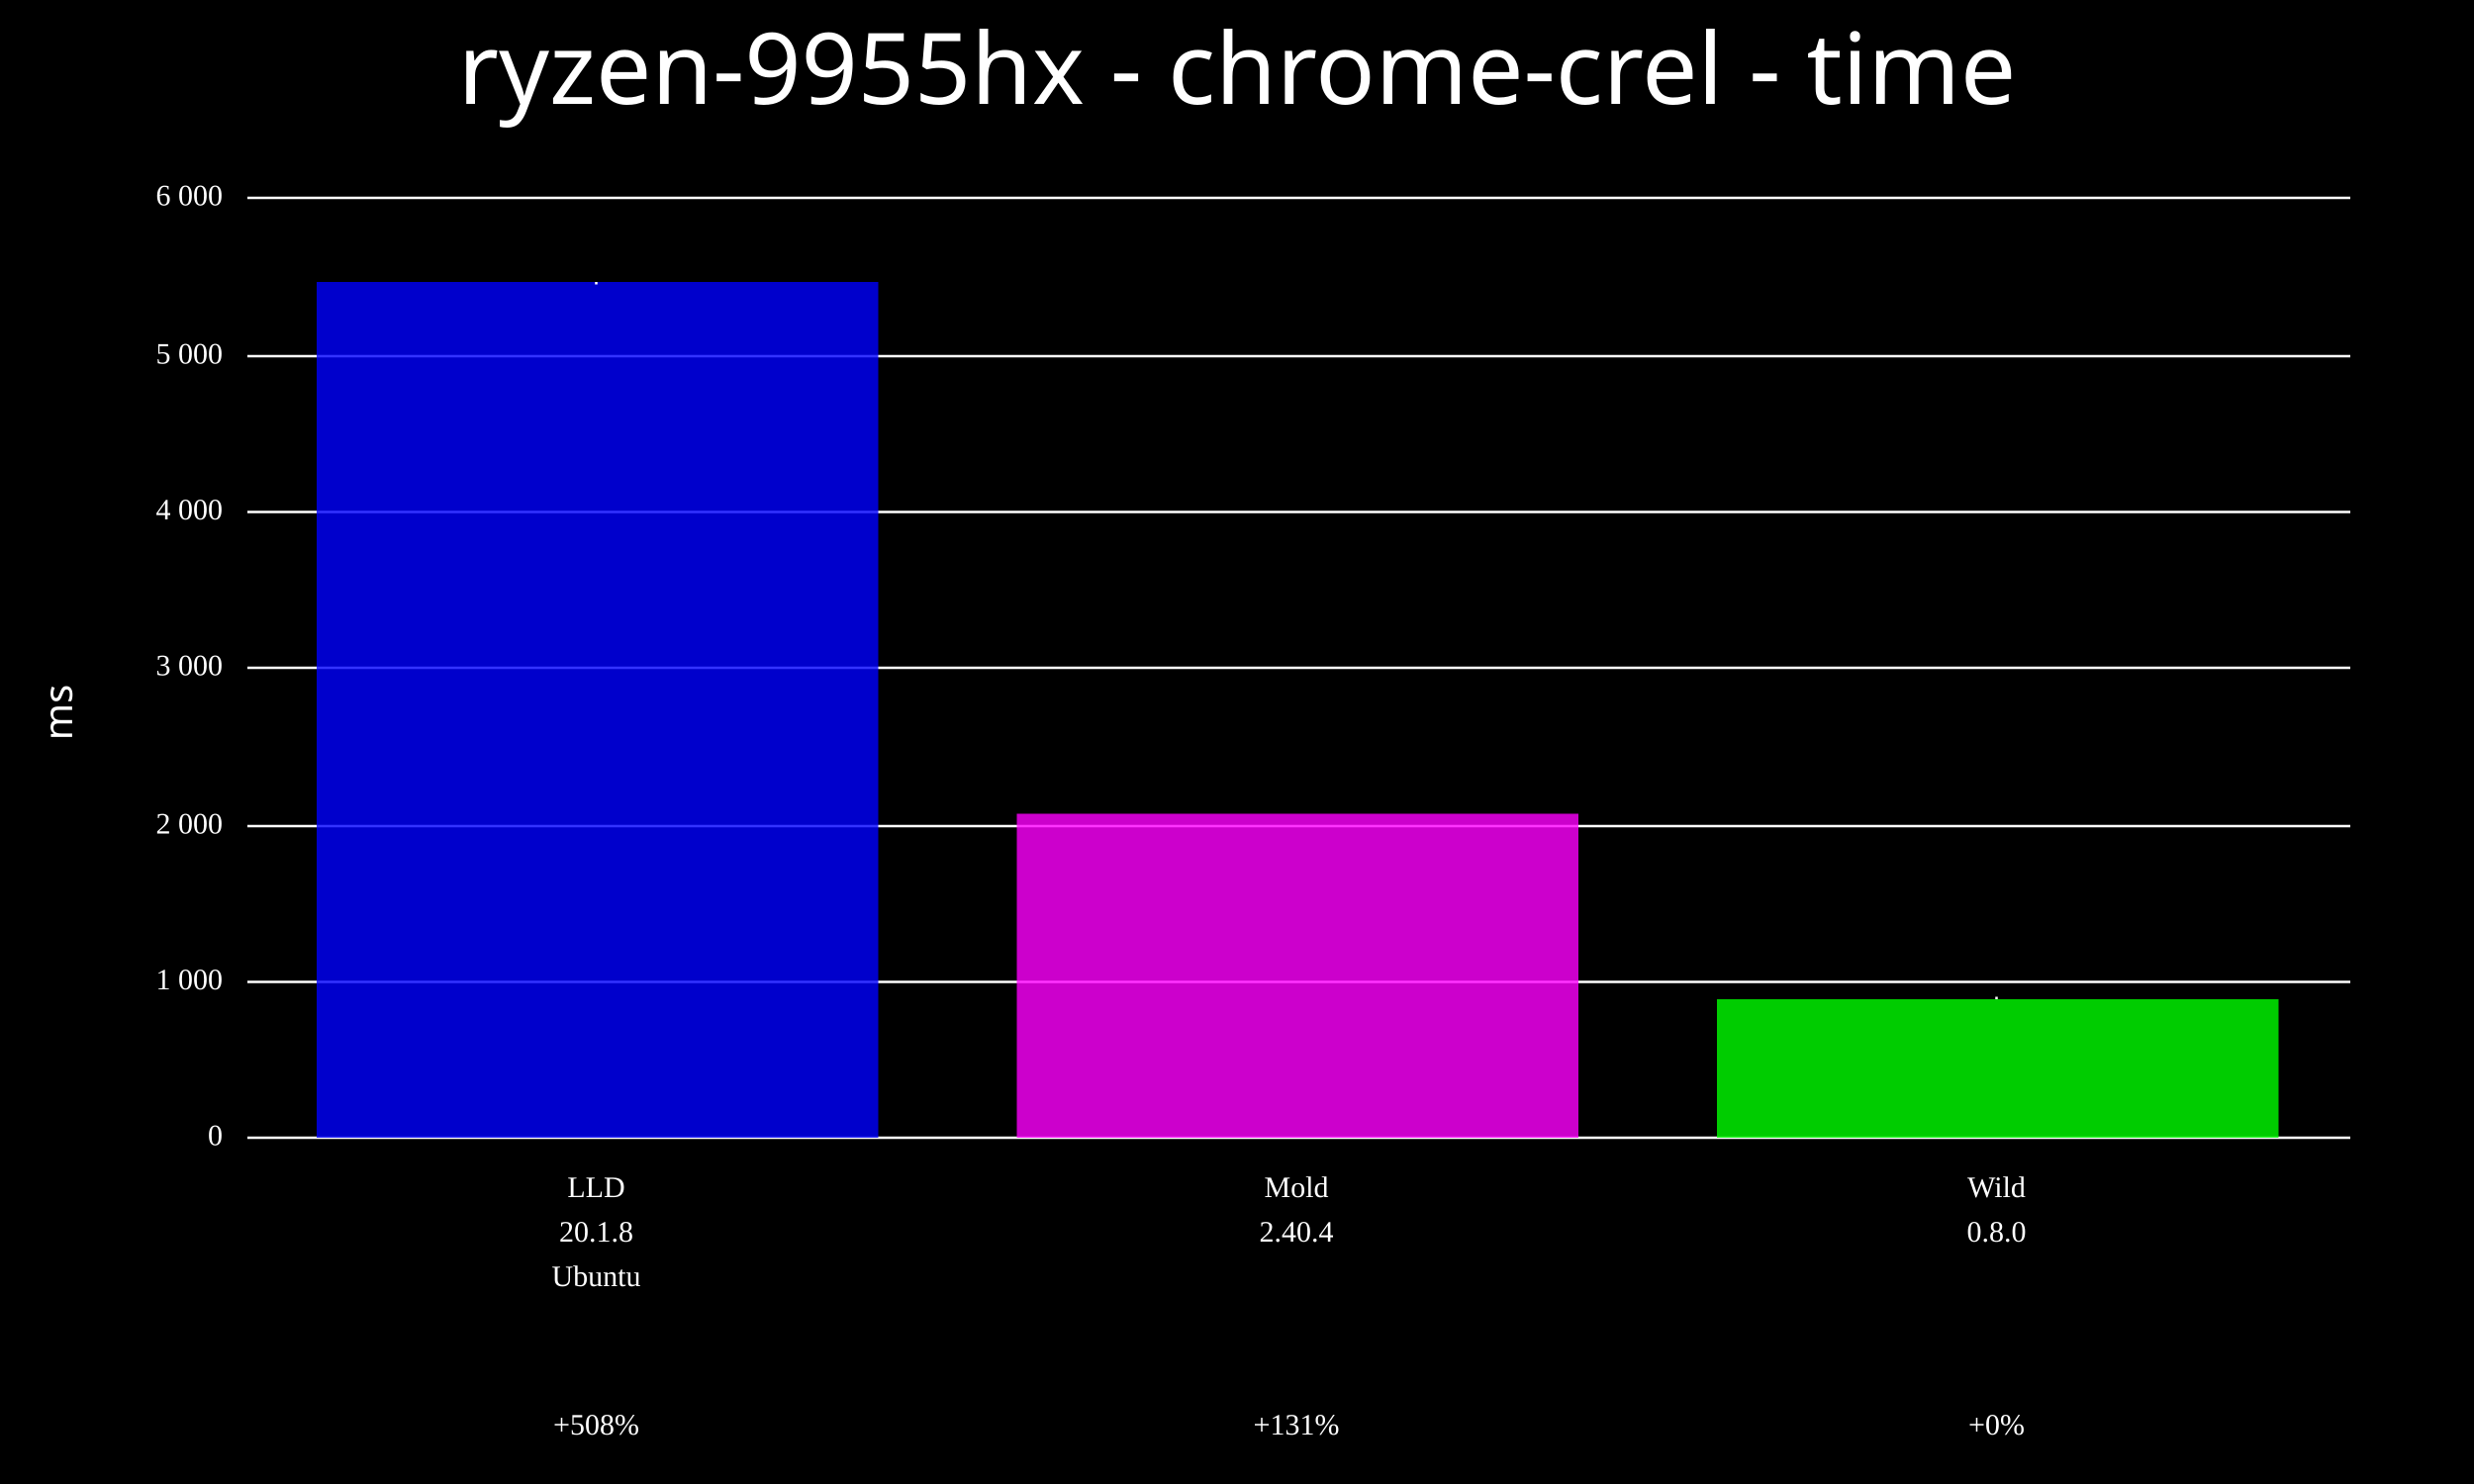
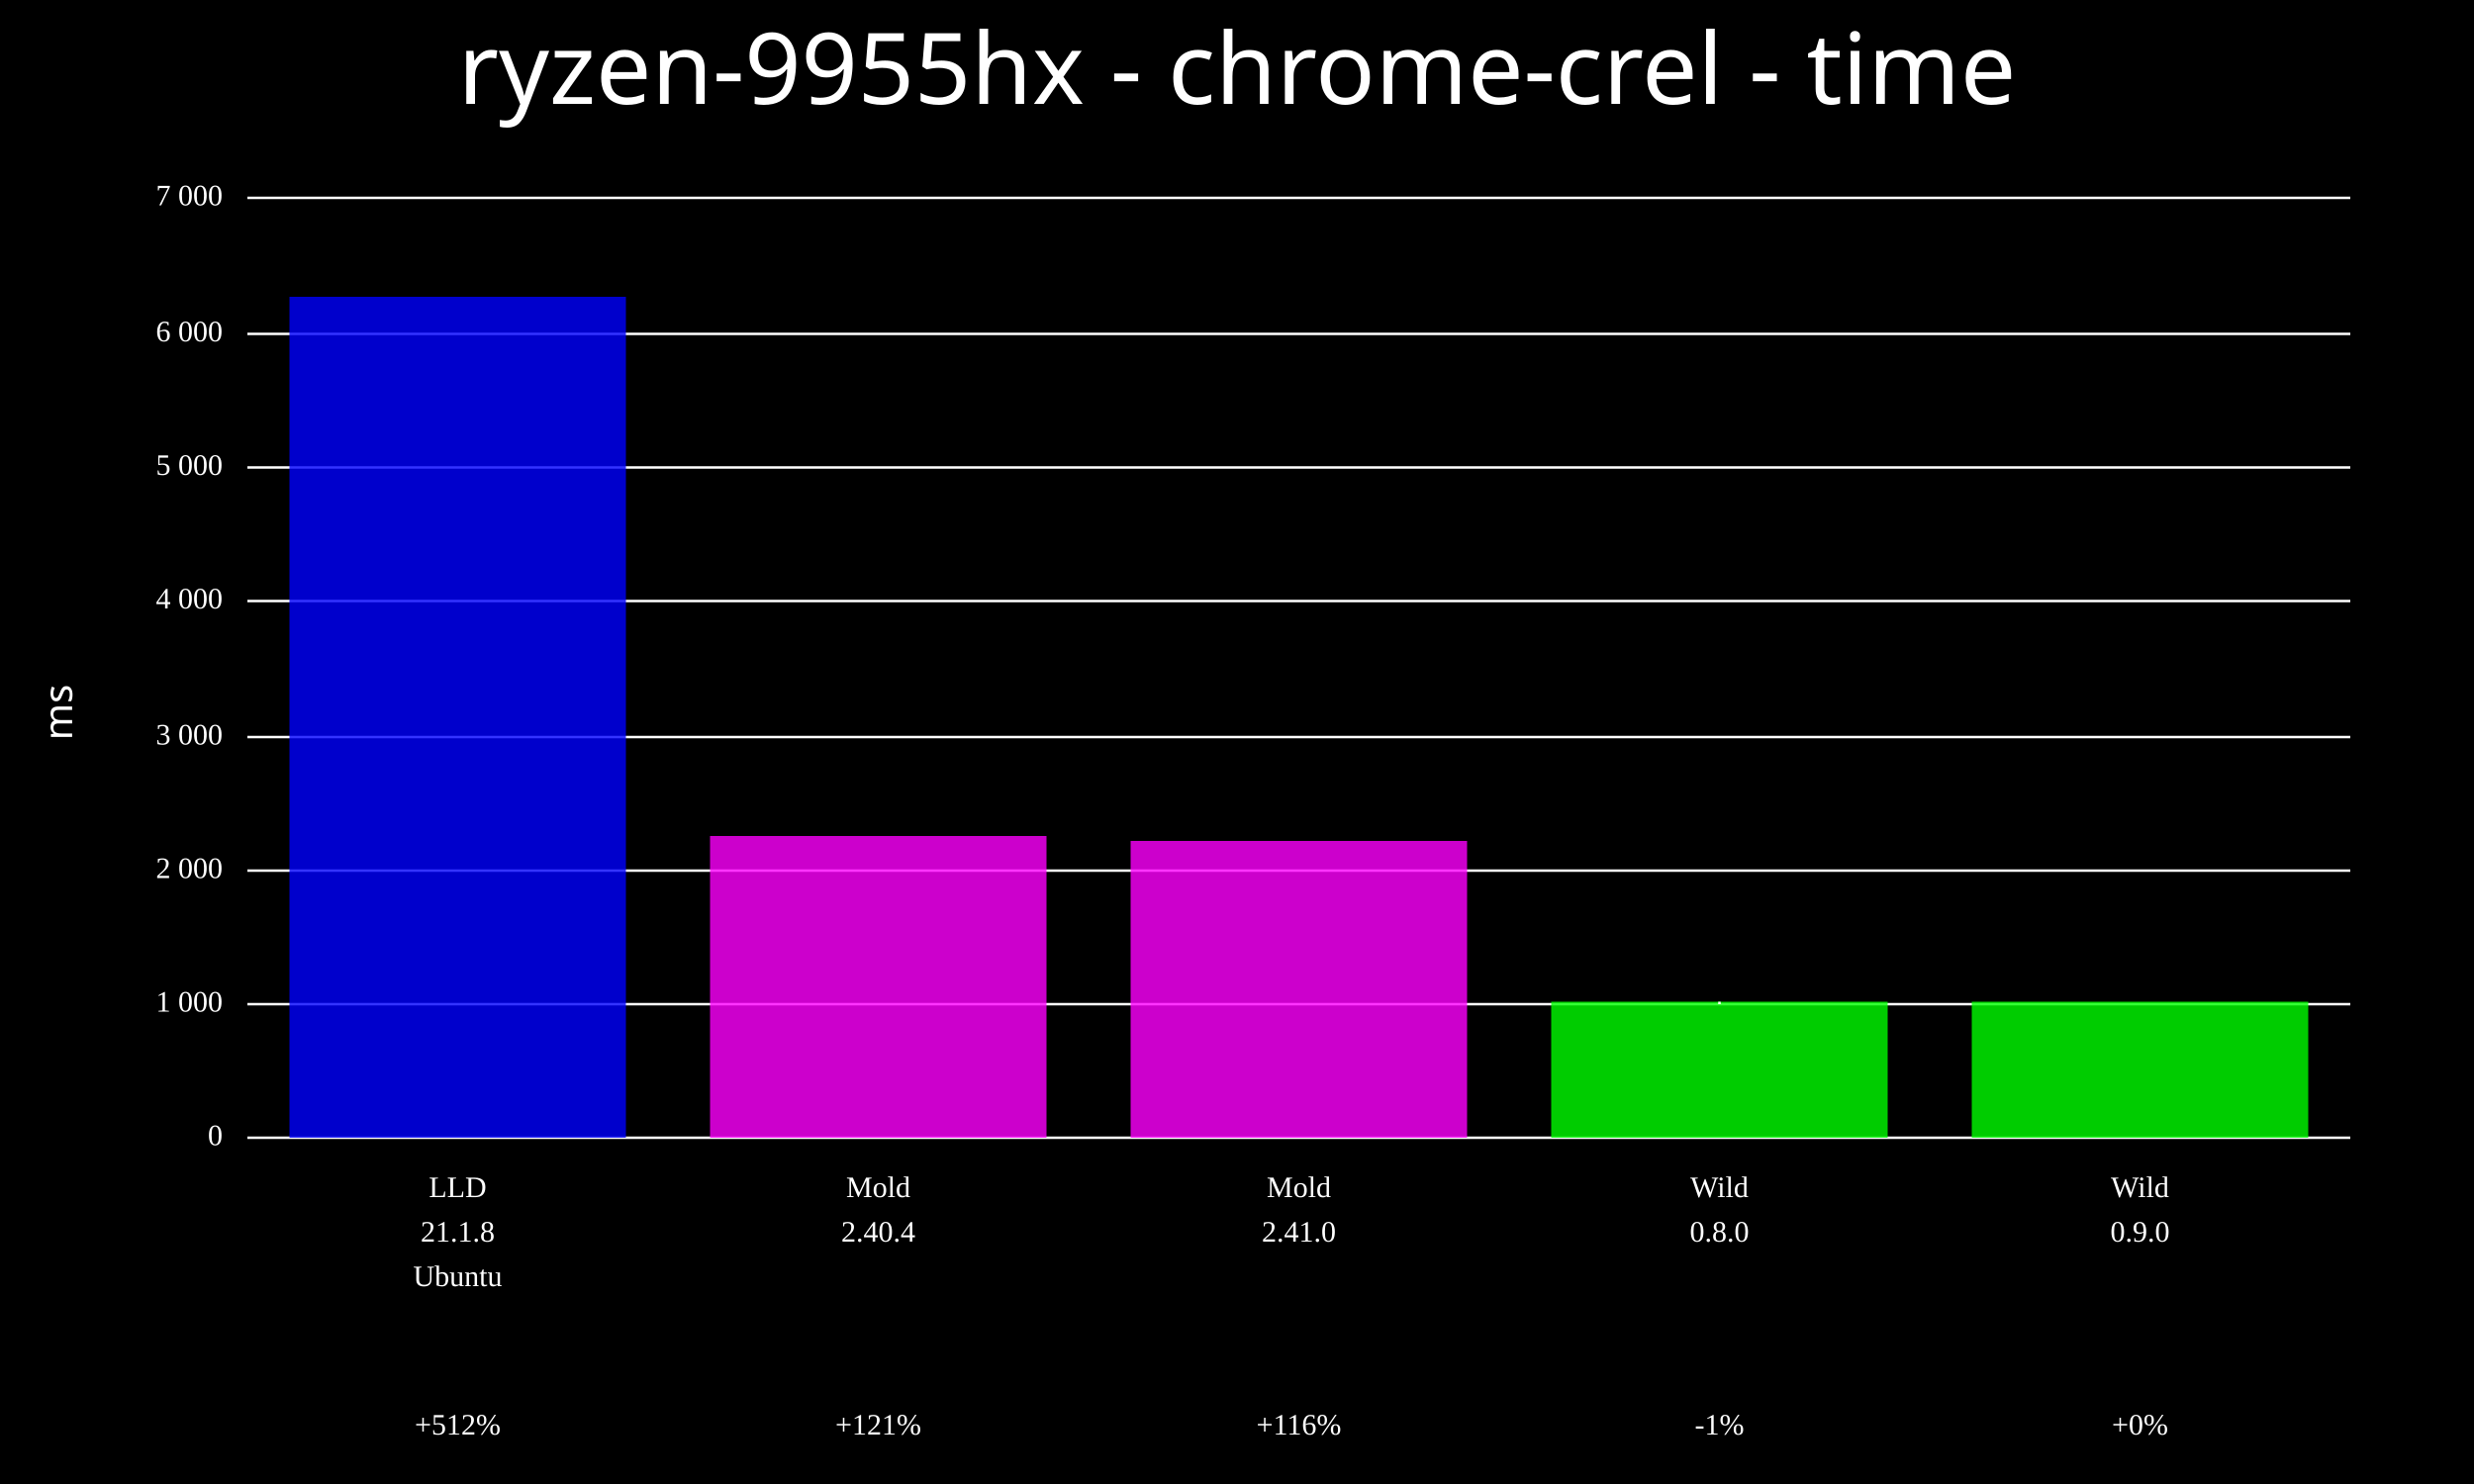
<svg xmlns="http://www.w3.org/2000/svg" width="1000" height="600" viewBox="0 0 1000 600">
  <rect x="0" y="0" width="1000" height="600" fill="#000000" />
  <text x="500" y="10" dy="0.8em" text-anchor="middle" font-family="sans-serif" font-size="40" fill="#FFFFFF">
ryzen-9955hx - chrome-crel - time</text>
  <text x="5" y="300" dy="0.76em" text-anchor="middle" font-family="sans-serif" font-size="16" fill="#FFFFFF" transform="rotate(270, 5, 288)">ms</text>
  <line x1="100" y1="460" x2="950" y2="460" stroke="#FFFFFF" />
  <text x="90" y="460" dy="0.5ex" text-anchor="end" fill="#FFFFFF">0</text>
-   <line x1="100" y1="397" x2="950" y2="397" stroke="#FFFFFF" />
-   <text x="90" y="397" dy="0.5ex" text-anchor="end" fill="#FFFFFF">1 000</text>
-   <line x1="100" y1="334" x2="950" y2="334" stroke="#FFFFFF" />
-   <text x="90" y="334" dy="0.5ex" text-anchor="end" fill="#FFFFFF">2 000</text>
-   <line x1="100" y1="270" x2="950" y2="270" stroke="#FFFFFF" />
-   <text x="90" y="270" dy="0.5ex" text-anchor="end" fill="#FFFFFF">3 000</text>
-   <line x1="100" y1="207" x2="950" y2="207" stroke="#FFFFFF" />
-   <text x="90" y="207" dy="0.5ex" text-anchor="end" fill="#FFFFFF">4 000</text>
-   <line x1="100" y1="144" x2="950" y2="144" stroke="#FFFFFF" />
-   <text x="90" y="144" dy="0.5ex" text-anchor="end" fill="#FFFFFF">5 000</text>
+   <line x1="100" y1="406" x2="950" y2="406" stroke="#FFFFFF" />
+   <text x="90" y="406" dy="0.5ex" text-anchor="end" fill="#FFFFFF">1 000</text>
+   <line x1="100" y1="352" x2="950" y2="352" stroke="#FFFFFF" />
+   <text x="90" y="352" dy="0.5ex" text-anchor="end" fill="#FFFFFF">2 000</text>
+   <line x1="100" y1="298" x2="950" y2="298" stroke="#FFFFFF" />
+   <text x="90" y="298" dy="0.5ex" text-anchor="end" fill="#FFFFFF">3 000</text>
+   <line x1="100" y1="243" x2="950" y2="243" stroke="#FFFFFF" />
+   <text x="90" y="243" dy="0.5ex" text-anchor="end" fill="#FFFFFF">4 000</text>
+   <line x1="100" y1="189" x2="950" y2="189" stroke="#FFFFFF" />
+   <text x="90" y="189" dy="0.5ex" text-anchor="end" fill="#FFFFFF">5 000</text>
+   <line x1="100" y1="135" x2="950" y2="135" stroke="#FFFFFF" />
+   <text x="90" y="135" dy="0.5ex" text-anchor="end" fill="#FFFFFF">6 000</text>
  <line x1="100" y1="80" x2="950" y2="80" stroke="#FFFFFF" />
-   <text x="90" y="80" dy="0.5ex" text-anchor="end" fill="#FFFFFF">6 000</text>
-   <rect fill="#0000FF" opacity="0.8" x="128" y="114" width="227" height="346" />
-   <line stroke="#FFFFFF" x1="241" y1="114" x2="241" y2="115" />
-   <text x="241" y="484" fill="#FFFFFF" text-anchor="middle">LLD</text>
-   <text x="241" y="502" fill="#FFFFFF" text-anchor="middle">20.1.8</text>
-   <text x="241" y="520" fill="#FFFFFF" text-anchor="middle">Ubuntu</text>
-   <text x="241" y="580" fill="#FFFFFF" text-anchor="middle">+508%</text>
-   <rect fill="#FF00FF" opacity="0.8" x="411" y="329" width="227" height="131" />
-   <line stroke="#FFFFFF" x1="524" y1="329" x2="524" y2="329" />
-   <text x="524" y="484" fill="#FFFFFF" text-anchor="middle">Mold</text>
-   <text x="524" y="502" fill="#FFFFFF" text-anchor="middle">2.40.4</text>
-   <text x="524" y="580" fill="#FFFFFF" text-anchor="middle">+131%</text>
-   <rect fill="#00FF00" opacity="0.8" x="694" y="404" width="227" height="56" />
-   <line stroke="#FFFFFF" x1="807" y1="403" x2="807" y2="404" />
-   <text x="807" y="484" fill="#FFFFFF" text-anchor="middle">Wild</text>
-   <text x="807" y="502" fill="#FFFFFF" text-anchor="middle">0.8.0</text>
-   <text x="807" y="580" fill="#FFFFFF" text-anchor="middle">+0%</text>
+   <text x="90" y="80" dy="0.5ex" text-anchor="end" fill="#FFFFFF">7 000</text>
+   <rect fill="#0000FF" opacity="0.8" x="117" y="120" width="136" height="340" />
+   <line stroke="#FFFFFF" x1="185" y1="120" x2="185" y2="120" />
+   <text x="185" y="484" fill="#FFFFFF" text-anchor="middle">LLD</text>
+   <text x="185" y="502" fill="#FFFFFF" text-anchor="middle">21.1.8</text>
+   <text x="185" y="520" fill="#FFFFFF" text-anchor="middle">Ubuntu</text>
+   <text x="185" y="580" fill="#FFFFFF" text-anchor="middle">+512%</text>
+   <rect fill="#FF00FF" opacity="0.8" x="287" y="338" width="136" height="122" />
+   <line stroke="#FFFFFF" x1="355" y1="338" x2="355" y2="338" />
+   <text x="355" y="484" fill="#FFFFFF" text-anchor="middle">Mold</text>
+   <text x="355" y="502" fill="#FFFFFF" text-anchor="middle">2.40.4</text>
+   <text x="355" y="580" fill="#FFFFFF" text-anchor="middle">+121%</text>
+   <rect fill="#FF00FF" opacity="0.8" x="457" y="340" width="136" height="120" />
+   <line stroke="#FFFFFF" x1="525" y1="340" x2="525" y2="340" />
+   <text x="525" y="484" fill="#FFFFFF" text-anchor="middle">Mold</text>
+   <text x="525" y="502" fill="#FFFFFF" text-anchor="middle">2.41.0</text>
+   <text x="525" y="580" fill="#FFFFFF" text-anchor="middle">+116%</text>
+   <rect fill="#00FF00" opacity="0.8" x="627" y="405" width="136" height="55" />
+   <line stroke="#FFFFFF" x1="695" y1="405" x2="695" y2="406" />
+   <text x="695" y="484" fill="#FFFFFF" text-anchor="middle">Wild</text>
+   <text x="695" y="502" fill="#FFFFFF" text-anchor="middle">0.8.0</text>
+   <text x="695" y="580" fill="#FFFFFF" text-anchor="middle">-1%</text>
+   <rect fill="#00FF00" opacity="0.8" x="797" y="405" width="136" height="55" />
+   <line stroke="#FFFFFF" x1="865" y1="405" x2="865" y2="405" />
+   <text x="865" y="484" fill="#FFFFFF" text-anchor="middle">Wild</text>
+   <text x="865" y="502" fill="#FFFFFF" text-anchor="middle">0.9.0</text>
+   <text x="865" y="580" fill="#FFFFFF" text-anchor="middle">+0%</text>
</svg>
